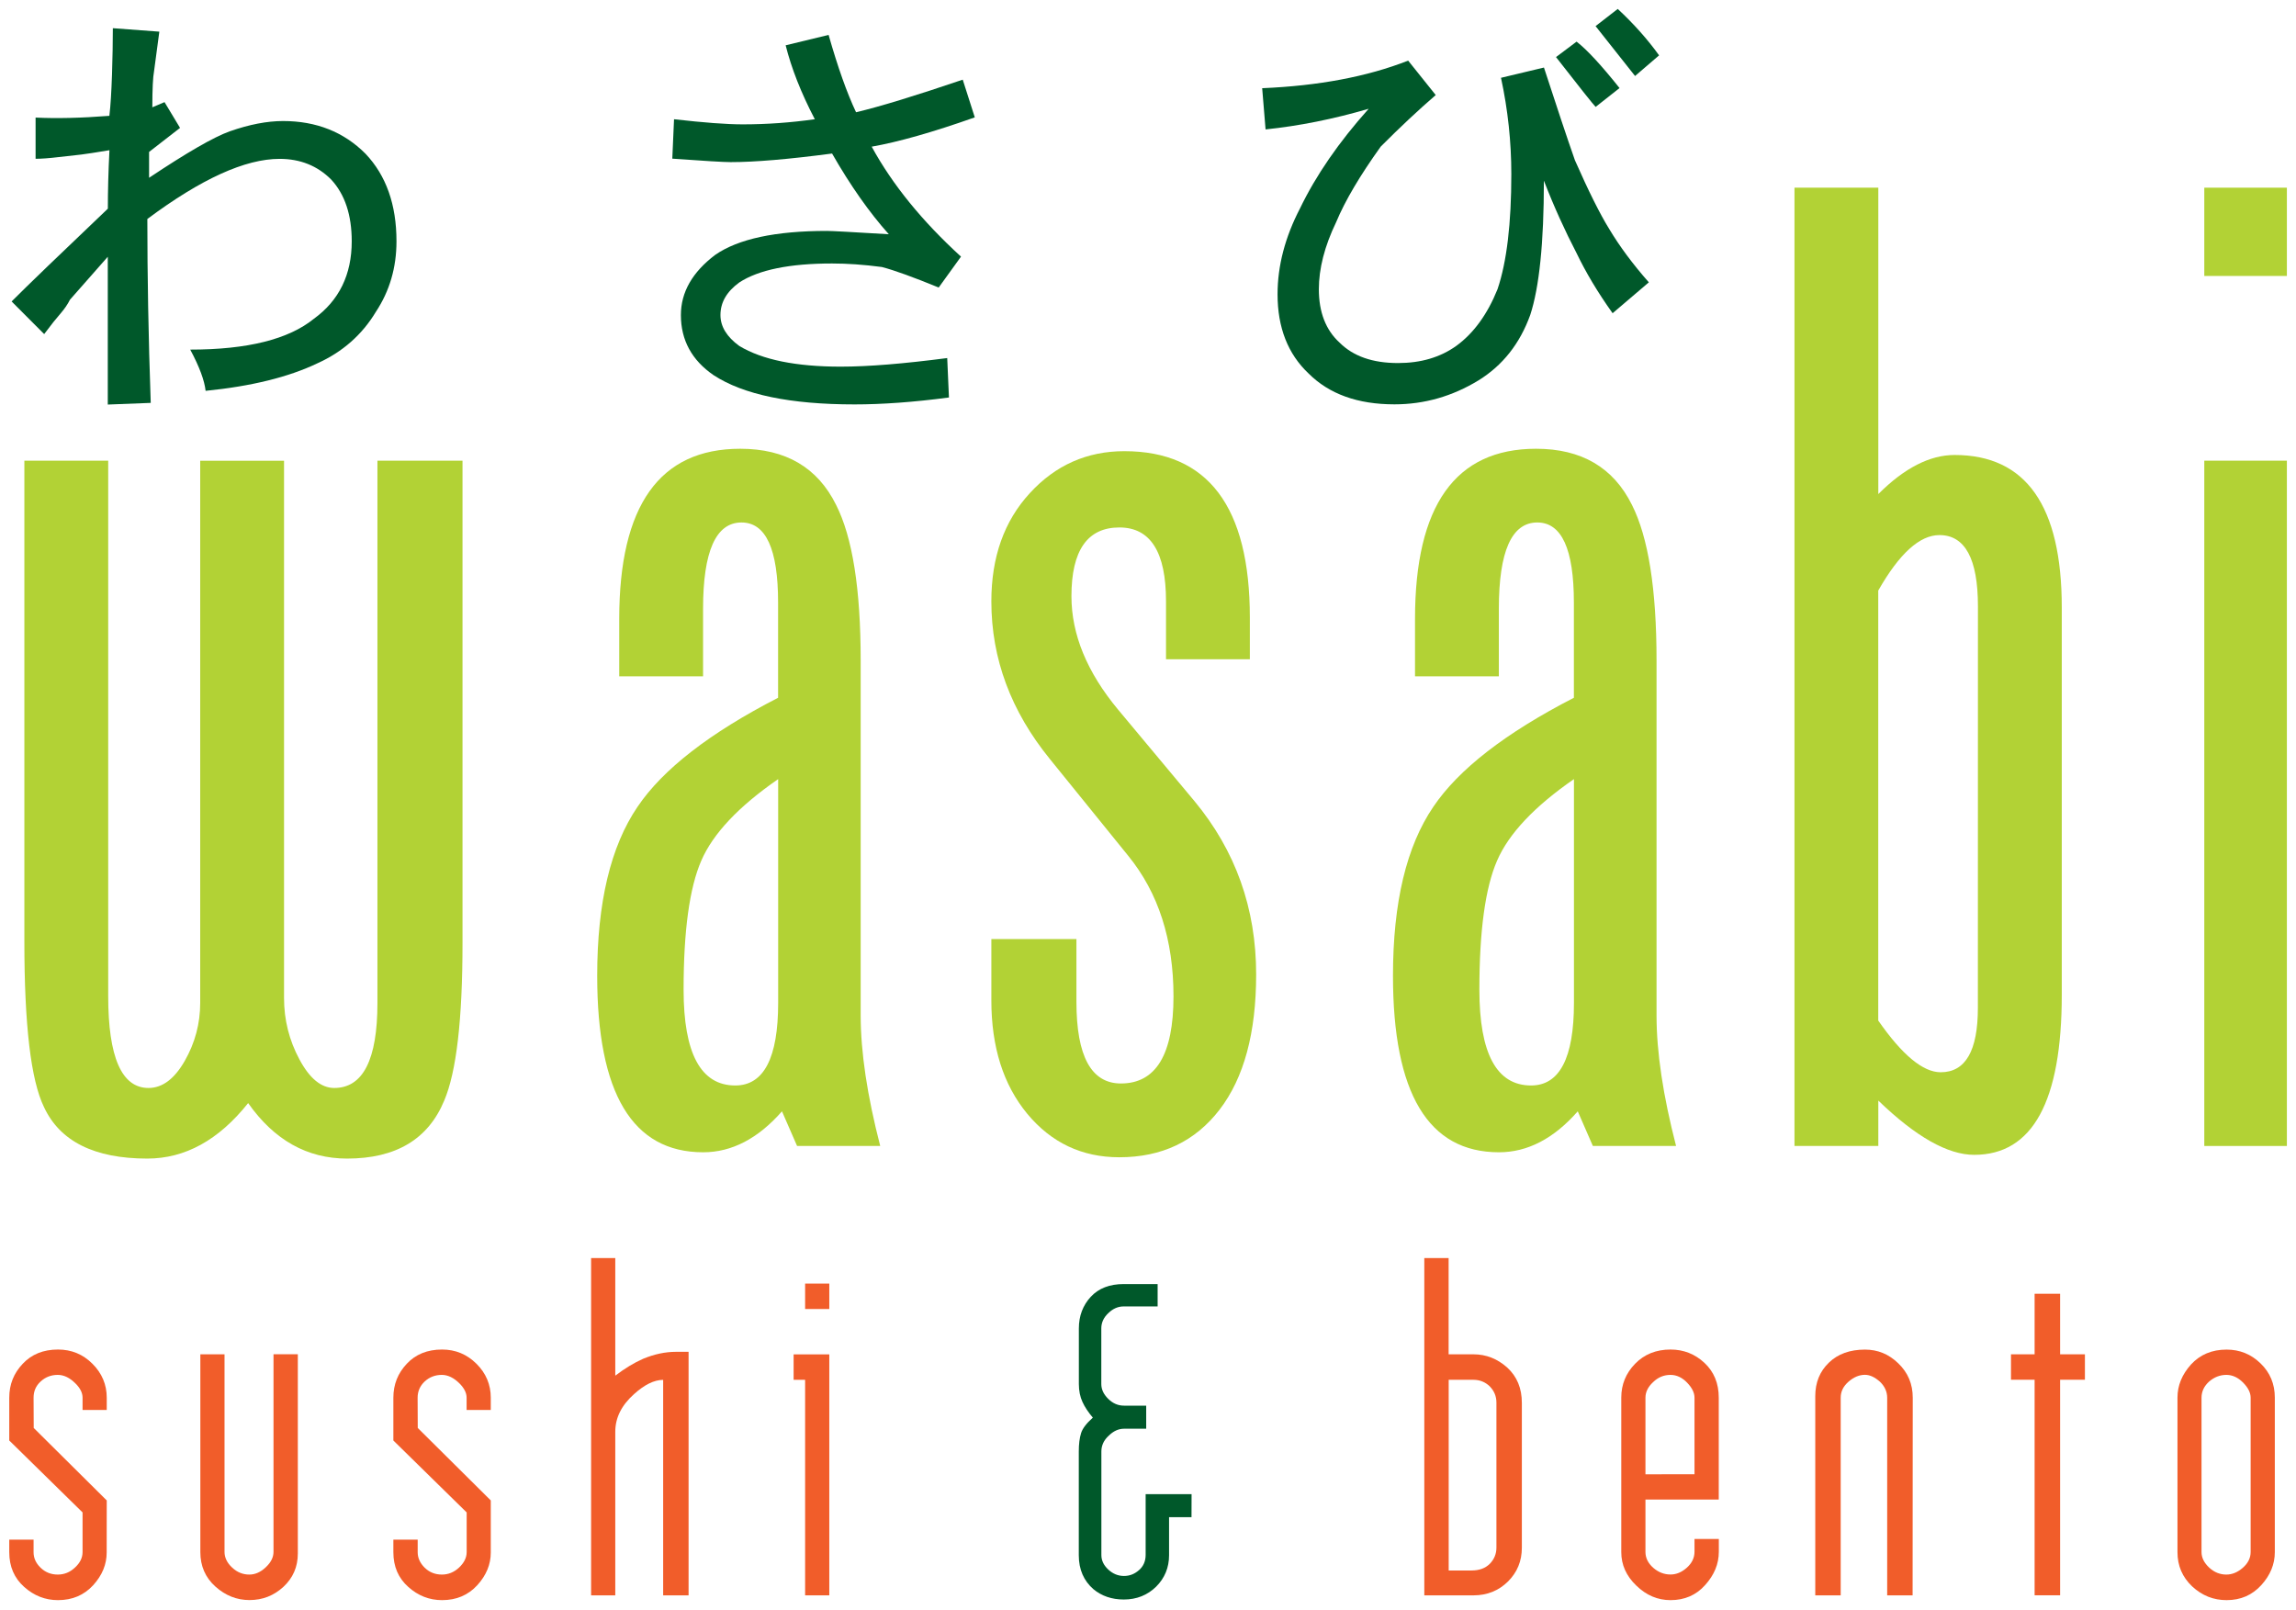
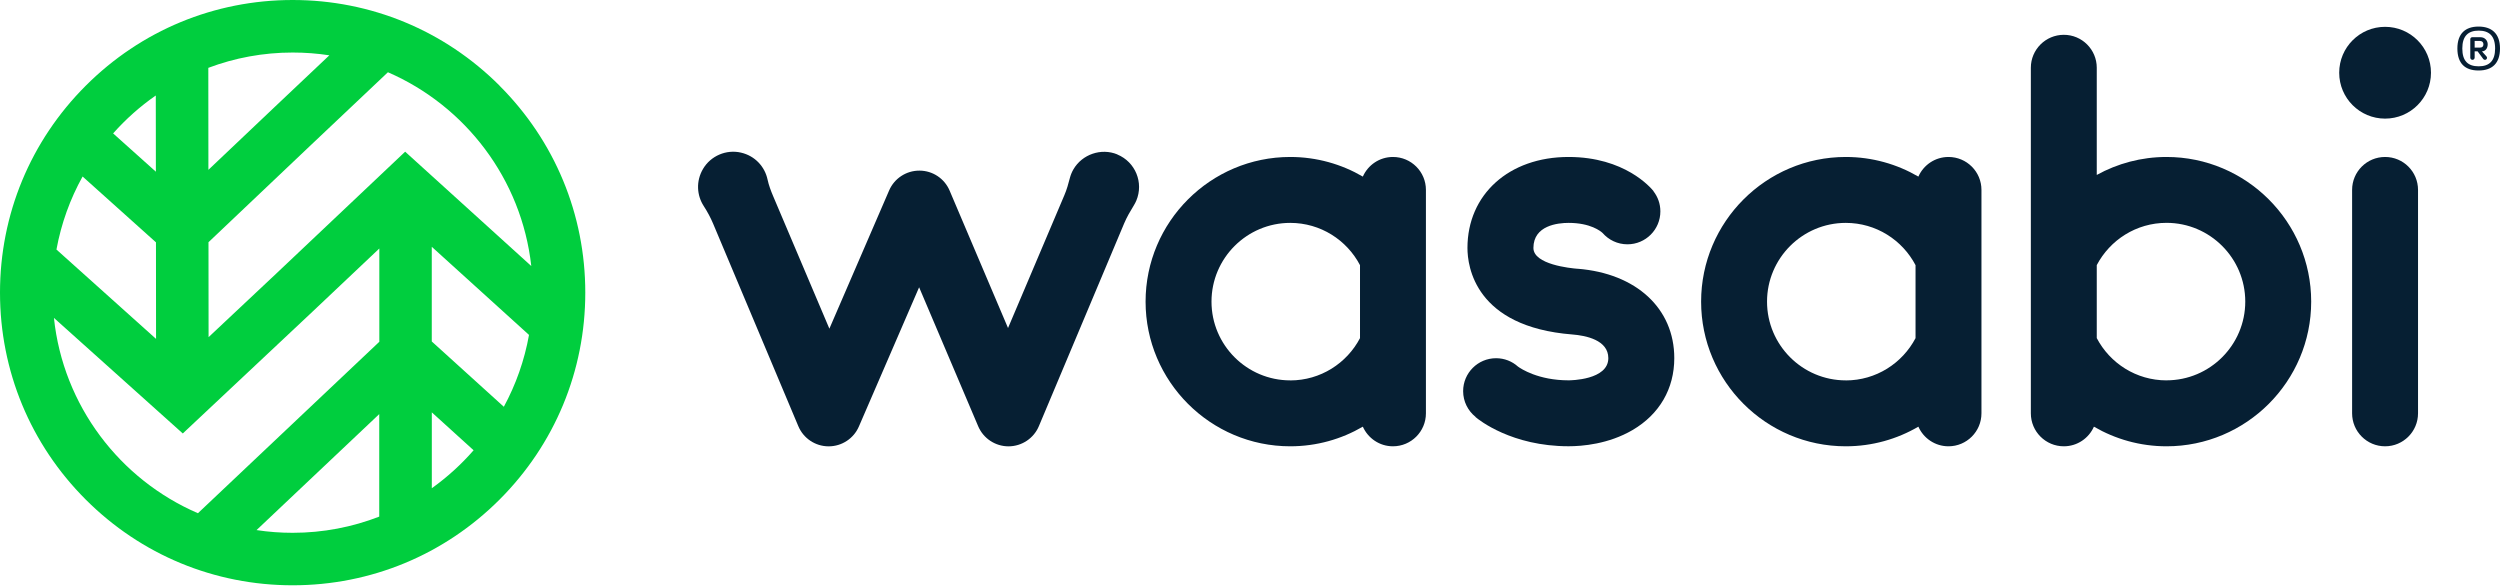
- <svg xmlns="http://www.w3.org/2000/svg" width="125.251" height="87.787" viewBox="0 0 33.139 23.227" version="1.1" id="svg28995">
-   <defs id="defs28989">
-     <clipPath id="clipPath28771" clipPathUnits="userSpaceOnUse">
-       <path id="path28769" d="M 0,0 H 841.89 V 595.276 H 0 Z" />
-     </clipPath>
-     <clipPath id="clipPath28743" clipPathUnits="userSpaceOnUse">
-       <path id="path28741" d="M 0,0 H 841.89 V 595.276 H 0 Z" />
-     </clipPath>
-     <clipPath id="clipPath28703" clipPathUnits="userSpaceOnUse">
-       <path id="path28701" d="M 0,0 H 841.89 V 595.276 H 0 Z" />
-     </clipPath>
+ <svg xmlns="http://www.w3.org/2000/svg" id="Layer_2" viewBox="0 0 573.05 134.16">
+   <defs>
+     <style>.cls-1{fill:#00ce3e;}.cls-2{fill:#061f33;}</style>
  </defs>
-   <g id="layer1" transform="translate(-106.7828,-196.8078)">
-     <g id="g29213" transform="translate(0.132293,-0.1323006)">
-       <path d="m 108.851,198.488 0.174,-0.074 0.224,0.372 -0.447,0.347 v 0.373 c 0.546,-0.364 0.933,-0.588 1.166,-0.671 0.28,-0.098 0.537,-0.148 0.768,-0.148 0.479,0 0.876,0.157 1.19,0.472 0.298,0.314 0.447,0.735 0.447,1.264 0,0.381 -0.1,0.719 -0.297,1.017 -0.199,0.331 -0.481,0.58 -0.845,0.744 -0.414,0.198 -0.951,0.331 -1.613,0.397 -0.016,-0.148 -0.089,-0.347 -0.222,-0.595 0.826,0 1.421,-0.149 1.786,-0.446 0.364,-0.264 0.545,-0.637 0.545,-1.117 0,-0.38 -0.098,-0.677 -0.297,-0.892 -0.199,-0.199 -0.447,-0.298 -0.744,-0.298 -0.497,0 -1.133,0.289 -1.909,0.868 0,0.81 0.015,1.694 0.049,2.654 l -0.62,0.024 v -0.918 -1.215 l -0.546,0.62 c -0.033,0.066 -0.078,0.132 -0.136,0.199 -0.058,0.066 -0.137,0.164 -0.236,0.297 l -0.47,-0.471 c 0.231,-0.232 0.695,-0.678 1.389,-1.339 0,-0.248 0.007,-0.53 0.023,-0.844 -0.197,0.033 -0.335,0.054 -0.409,0.063 -0.074,0.007 -0.181,0.02 -0.322,0.036 -0.141,0.017 -0.253,0.025 -0.335,0.025 v -0.595 c 0.296,0.015 0.653,0.007 1.065,-0.025 0.018,-0.149 0.029,-0.347 0.038,-0.595 0.008,-0.249 0.012,-0.472 0.012,-0.67 l 0.671,0.05 -0.076,0.57 c -0.016,0.083 -0.025,0.256 -0.025,0.521" style="fill:#00582a;fill-opacity:1;fill-rule:nonzero;stroke:none;stroke-width:0.353" id="path28707" />
-       <path d="m 119.007,198.56 c 0.347,-0.082 0.861,-0.24 1.539,-0.47 l 0.174,0.544 c -0.611,0.216 -1.107,0.356 -1.488,0.423 0.298,0.546 0.727,1.074 1.289,1.587 l -0.322,0.446 c -0.364,-0.149 -0.637,-0.248 -0.819,-0.296 -0.264,-0.035 -0.504,-0.051 -0.72,-0.051 -0.611,0 -1.058,0.091 -1.338,0.273 -0.183,0.133 -0.273,0.289 -0.273,0.471 0,0.166 0.091,0.315 0.273,0.447 0.331,0.199 0.817,0.298 1.463,0.298 0.396,0 0.909,-0.042 1.537,-0.124 l 0.025,0.569 c -0.512,0.068 -0.967,0.1 -1.363,0.1 -0.928,0 -1.604,-0.141 -2.034,-0.422 -0.313,-0.215 -0.472,-0.504 -0.472,-0.868 0,-0.331 0.167,-0.62 0.495,-0.868 0.331,-0.23 0.868,-0.346 1.613,-0.346 0.065,0 0.363,0.016 0.893,0.048 -0.28,-0.313 -0.554,-0.702 -0.819,-1.165 -0.628,0.083 -1.115,0.124 -1.463,0.124 -0.099,0 -0.382,-0.017 -0.843,-0.05 l 0.025,-0.569 c 0.429,0.049 0.76,0.074 0.991,0.074 0.347,0 0.694,-0.025 1.041,-0.074 -0.199,-0.381 -0.338,-0.736 -0.421,-1.067 l 0.62,-0.15 c 0.132,0.464 0.264,0.836 0.396,1.116" style="fill:#00582a;fill-opacity:1;fill-rule:nonzero;stroke:none;stroke-width:0.353" id="path28711" />
-       <path d="m 128.934,199.552 c 0,0.893 -0.067,1.538 -0.197,1.934 -0.15,0.415 -0.398,0.728 -0.745,0.943 -0.38,0.232 -0.785,0.347 -1.215,0.347 -0.53,0 -0.942,-0.148 -1.24,-0.446 -0.298,-0.281 -0.447,-0.663 -0.447,-1.142 0,-0.413 0.109,-0.826 0.324,-1.24 0.231,-0.479 0.561,-0.957 0.991,-1.438 -0.512,0.15 -1.007,0.248 -1.488,0.298 l -0.049,-0.595 c 0.81,-0.034 1.514,-0.165 2.107,-0.398 l 0.398,0.497 c -0.248,0.214 -0.514,0.463 -0.794,0.744 -0.296,0.413 -0.513,0.777 -0.644,1.092 -0.167,0.347 -0.249,0.669 -0.249,0.967 0,0.33 0.1,0.588 0.298,0.769 0.199,0.199 0.479,0.296 0.845,0.296 0.329,0 0.609,-0.082 0.841,-0.248 0.249,-0.181 0.449,-0.455 0.595,-0.818 0.134,-0.396 0.199,-0.95 0.199,-1.662 0,-0.462 -0.049,-0.926 -0.149,-1.389 l 0.62,-0.148 c 0.183,0.561 0.331,1.008 0.447,1.338 0.197,0.447 0.363,0.779 0.495,0.992 0.149,0.249 0.338,0.505 0.572,0.77 l -0.523,0.446 c -0.213,-0.298 -0.386,-0.588 -0.521,-0.869 -0.164,-0.315 -0.322,-0.661 -0.47,-1.042 m 0.174,-1.786 0.297,-0.223 c 0.15,0.116 0.356,0.339 0.62,0.67 l -0.345,0.272 c -0.033,-0.033 -0.224,-0.272 -0.572,-0.719 m 1.488,-0.025 -0.347,0.298 -0.57,-0.72 0.32,-0.248 c 0.231,0.215 0.43,0.438 0.596,0.669" style="fill:#00582a;fill-opacity:1;fill-rule:nonzero;stroke:none;stroke-width:0.353" id="path28715" />
-       <path d="m 108.19,219.348 c 0,0.172 -0.065,0.329 -0.195,0.472 -0.132,0.143 -0.3,0.215 -0.508,0.215 -0.183,0 -0.347,-0.064 -0.488,-0.191 -0.143,-0.127 -0.215,-0.294 -0.215,-0.5 v -0.182 h 0.351 v 0.182 c 0,0.082 0.032,0.156 0.101,0.223 0.069,0.067 0.152,0.099 0.248,0.099 0.092,0 0.175,-0.032 0.248,-0.101 0.074,-0.068 0.11,-0.141 0.11,-0.225 v -0.571 l -1.058,-1.038 v -0.618 c 0,-0.191 0.065,-0.353 0.194,-0.489 0.128,-0.137 0.298,-0.206 0.51,-0.206 0.193,0 0.36,0.068 0.497,0.206 0.137,0.136 0.206,0.301 0.206,0.489 v 0.177 h -0.349 v -0.177 c 0,-0.07 -0.034,-0.138 -0.103,-0.206 -0.082,-0.082 -0.166,-0.123 -0.255,-0.123 -0.096,0 -0.179,0.032 -0.248,0.096 -0.069,0.064 -0.101,0.141 -0.101,0.234 l 0.002,0.436 1.054,1.046 z" style="fill:#f15d2a;fill-opacity:1;fill-rule:nonzero;stroke:none;stroke-width:0.353" id="path28719" />
-       <path d="m 110.949,219.362 c 0,0.194 -0.071,0.354 -0.208,0.481 -0.138,0.127 -0.3,0.191 -0.49,0.191 -0.183,0 -0.347,-0.065 -0.492,-0.195 -0.145,-0.13 -0.217,-0.297 -0.217,-0.497 v -2.855 h 0.349 v 2.852 c 0,0.081 0.036,0.158 0.11,0.226 0.073,0.069 0.156,0.101 0.248,0.101 0.082,0 0.161,-0.033 0.237,-0.105 0.076,-0.071 0.112,-0.145 0.112,-0.223 v -2.852 h 0.351 z" style="fill:#f15d2a;fill-opacity:1;fill-rule:nonzero;stroke:none;stroke-width:0.353" id="path28723" />
-       <path d="m 113.734,219.348 c 0,0.172 -0.065,0.329 -0.195,0.472 -0.132,0.143 -0.3,0.215 -0.508,0.215 -0.184,0 -0.347,-0.064 -0.488,-0.191 -0.143,-0.127 -0.215,-0.294 -0.215,-0.5 v -0.182 h 0.351 v 0.182 c 0,0.082 0.034,0.156 0.101,0.223 0.069,0.067 0.152,0.099 0.248,0.099 0.092,0 0.174,-0.032 0.248,-0.101 0.072,-0.068 0.11,-0.141 0.11,-0.225 v -0.571 l -1.058,-1.038 v -0.618 c 0,-0.191 0.065,-0.353 0.193,-0.489 0.128,-0.137 0.298,-0.206 0.51,-0.206 0.193,0 0.358,0.068 0.497,0.206 0.137,0.136 0.206,0.301 0.206,0.489 v 0.177 h -0.349 v -0.177 c 0,-0.07 -0.035,-0.138 -0.103,-0.206 -0.082,-0.082 -0.168,-0.123 -0.255,-0.123 -0.096,0 -0.179,0.032 -0.248,0.096 -0.067,0.064 -0.101,0.141 -0.101,0.234 l 0.002,0.436 1.054,1.046 z" style="fill:#f15d2a;fill-opacity:1;fill-rule:nonzero;stroke:none;stroke-width:0.353" id="path28727" />
-       <path d="m 116.589,219.966 h -0.367 v -3.11 c -0.13,0 -0.269,0.069 -0.421,0.206 -0.181,0.162 -0.27,0.342 -0.27,0.543 v 2.361 h -0.349 v -4.868 h 0.349 v 1.697 c 0.138,-0.105 0.273,-0.187 0.401,-0.243 0.161,-0.067 0.32,-0.101 0.476,-0.101 h 0.181 z" style="fill:#f15d2a;fill-opacity:1;fill-rule:nonzero;stroke:none;stroke-width:0.353" id="path28731" />
-       <path d="m 118.62,219.966 h -0.349 v -3.111 h -0.166 v -0.367 h 0.515 z m 0,-4.133 h -0.349 v -0.367 h 0.349 z" style="fill:#f15d2a;fill-opacity:1;fill-rule:nonzero;stroke:none;stroke-width:0.353" id="path28735" />
-       <path d="m 123.848,218.838 h -0.324 v 0.55 c 0,0.177 -0.063,0.329 -0.186,0.452 -0.125,0.123 -0.282,0.186 -0.467,0.186 -0.173,0 -0.32,-0.05 -0.44,-0.15 -0.137,-0.12 -0.21,-0.282 -0.21,-0.489 v -1.498 c 0,-0.106 0.011,-0.193 0.033,-0.264 0.021,-0.068 0.078,-0.142 0.17,-0.224 -0.065,-0.076 -0.116,-0.152 -0.15,-0.227 -0.034,-0.073 -0.052,-0.161 -0.052,-0.258 v -0.801 c 0,-0.183 0.058,-0.334 0.172,-0.458 0.114,-0.123 0.273,-0.184 0.477,-0.184 h 0.488 v 0.323 h -0.49 c -0.08,0 -0.154,0.031 -0.22,0.095 -0.069,0.064 -0.103,0.139 -0.103,0.222 v 0.803 c 0,0.078 0.034,0.149 0.1,0.214 0.066,0.066 0.143,0.098 0.228,0.098 h 0.32 v 0.333 h -0.32 c -0.078,0 -0.152,0.033 -0.22,0.1 -0.071,0.064 -0.107,0.141 -0.107,0.229 v 1.494 c 0,0.08 0.034,0.148 0.1,0.21 0.066,0.061 0.141,0.092 0.226,0.092 0.082,0 0.152,-0.027 0.217,-0.084 0.063,-0.054 0.096,-0.129 0.096,-0.22 v -0.877 h 0.663 z" style="fill:#00582a;fill-opacity:1;fill-rule:nonzero;stroke:none;stroke-width:0.353" id="path28747" />
-       <path d="m 128.616,219.279 c 0,0.192 -0.067,0.355 -0.201,0.488 -0.132,0.13 -0.298,0.199 -0.496,0.199 h -0.711 v -4.868 h 0.351 v 1.389 h 0.358 c 0.185,0 0.347,0.065 0.489,0.192 0.141,0.131 0.21,0.298 0.21,0.51 z m -0.367,-0.003 v -2.091 c 0,-0.094 -0.033,-0.17 -0.096,-0.235 -0.065,-0.063 -0.145,-0.095 -0.235,-0.095 h -0.358 v 2.752 h 0.331 c 0.108,0 0.197,-0.031 0.262,-0.096 0.063,-0.065 0.096,-0.141 0.096,-0.235" style="fill:#f15d2a;fill-opacity:1;fill-rule:nonzero;stroke:none;stroke-width:0.353" id="path28751" />
-       <path d="m 131.459,219.337 c 0,0.177 -0.067,0.336 -0.198,0.481 -0.129,0.145 -0.296,0.217 -0.499,0.217 -0.185,0 -0.349,-0.069 -0.494,-0.21 -0.145,-0.139 -0.217,-0.3 -0.217,-0.483 v -2.231 c 0,-0.188 0.067,-0.351 0.199,-0.487 0.133,-0.137 0.304,-0.206 0.512,-0.206 0.188,0 0.351,0.064 0.488,0.191 0.139,0.129 0.208,0.297 0.208,0.503 v 1.471 h -1.058 v 0.756 c 0,0.087 0.038,0.163 0.112,0.229 0.076,0.066 0.159,0.097 0.25,0.097 0.082,0 0.159,-0.031 0.234,-0.097 0.075,-0.067 0.112,-0.144 0.112,-0.232 v -0.184 h 0.351 z m -0.351,-1.119 v -1.105 c 0,-0.07 -0.034,-0.141 -0.105,-0.215 -0.07,-0.074 -0.152,-0.114 -0.241,-0.114 -0.096,0 -0.179,0.034 -0.252,0.105 -0.074,0.069 -0.11,0.143 -0.11,0.225 v 1.105 z" style="fill:#f15d2a;fill-opacity:1;fill-rule:nonzero;stroke:none;stroke-width:0.353" id="path28755" />
-       <path d="m 134.256,219.966 h -0.367 v -2.852 c 0,-0.088 -0.036,-0.165 -0.104,-0.231 -0.073,-0.065 -0.145,-0.1 -0.217,-0.1 -0.083,0 -0.163,0.034 -0.238,0.1 -0.076,0.067 -0.112,0.143 -0.112,0.231 v 2.852 h -0.367 v -2.874 c 0,-0.198 0.065,-0.358 0.197,-0.485 0.13,-0.126 0.304,-0.188 0.521,-0.188 0.183,0 0.344,0.065 0.481,0.199 0.139,0.134 0.208,0.297 0.208,0.496 z" style="fill:#f15d2a;fill-opacity:1;fill-rule:nonzero;stroke:none;stroke-width:0.353" id="path28759" />
-       <path d="m 136.743,216.854 h -0.358 v 3.111 h -0.368 v -3.111 h -0.341 v -0.367 h 0.341 v -0.874 h 0.368 v 0.874 h 0.358 z" style="fill:#f15d2a;fill-opacity:1;fill-rule:nonzero;stroke:none;stroke-width:0.353" id="path28763" />
-       <path d="m 139.484,219.342 c 0,0.174 -0.065,0.333 -0.195,0.476 -0.132,0.145 -0.298,0.217 -0.501,0.217 -0.188,0 -0.354,-0.065 -0.497,-0.198 -0.141,-0.134 -0.212,-0.297 -0.212,-0.494 v -2.231 c 0,-0.174 0.065,-0.333 0.195,-0.478 0.132,-0.143 0.302,-0.215 0.514,-0.215 0.188,0 0.353,0.065 0.49,0.199 0.137,0.132 0.206,0.297 0.206,0.494 z m -0.349,-0.002 v -2.227 c 0,-0.072 -0.036,-0.144 -0.11,-0.219 -0.074,-0.074 -0.154,-0.11 -0.241,-0.11 -0.09,0 -0.174,0.032 -0.248,0.096 -0.072,0.065 -0.11,0.143 -0.11,0.234 v 2.227 c 0,0.082 0.038,0.156 0.11,0.224 0.074,0.069 0.158,0.101 0.248,0.101 0.082,0 0.161,-0.031 0.237,-0.097 0.076,-0.066 0.114,-0.142 0.114,-0.229" style="fill:#f15d2a;fill-opacity:1;fill-rule:nonzero;stroke:none;stroke-width:0.353" id="path28775" />
-       <path d="m 107.002,210.532 v -6.943 h 1.21 v 7.725 c 0,0.885 0.194,1.329 0.582,1.329 0.2,0 0.374,-0.131 0.523,-0.391 0.149,-0.261 0.223,-0.54 0.223,-0.837 v -7.825 h 1.21 v 7.755 c 0,0.315 0.074,0.61 0.222,0.885 0.147,0.276 0.315,0.413 0.502,0.413 0.416,0 0.624,-0.409 0.624,-1.226 v -7.828 h 1.228 v 6.961 c 0,1.104 -0.088,1.862 -0.264,2.275 -0.231,0.558 -0.698,0.837 -1.402,0.837 -0.576,0 -1.052,-0.267 -1.428,-0.801 -0.425,0.534 -0.91,0.801 -1.456,0.801 -0.764,0 -1.262,-0.249 -1.492,-0.746 -0.188,-0.388 -0.282,-1.183 -0.282,-2.384" style="fill:#b2d235;fill-opacity:1;fill-rule:nonzero;stroke:none;stroke-width:0.353" id="path28779" />
-       <path d="m 118.155,213.48 -0.218,-0.5 c -0.346,0.394 -0.725,0.591 -1.138,0.591 -1.019,0 -1.529,-0.849 -1.529,-2.548 0,-1.056 0.194,-1.868 0.582,-2.438 0.364,-0.54 1.04,-1.065 2.029,-1.574 v -1.374 c 0,-0.771 -0.176,-1.156 -0.528,-1.156 -0.37,0 -0.555,0.416 -0.555,1.247 v 0.974 h -1.21 v -0.828 c 0,-1.638 0.582,-2.457 1.747,-2.457 0.655,0 1.116,0.27 1.383,0.81 0.237,0.467 0.355,1.216 0.355,2.247 v 5.123 c 0,0.528 0.094,1.156 0.282,1.883 z m -0.892,-0.873 c 0.412,0 0.619,-0.398 0.619,-1.192 v -3.23 c -0.57,0.394 -0.941,0.787 -1.11,1.178 -0.17,0.391 -0.255,1.012 -0.255,1.861 0,0.922 0.249,1.383 0.746,1.383" style="fill:#b2d235;fill-opacity:1;fill-rule:nonzero;stroke:none;stroke-width:0.353" id="path28783" />
-       <path d="m 124.69,205.855 v 0.6 h -1.21 v -0.837 c 0,-0.71 -0.224,-1.065 -0.673,-1.065 -0.461,0 -0.692,0.331 -0.692,0.992 0,0.552 0.225,1.098 0.674,1.638 l 1.101,1.319 c 0.594,0.716 0.891,1.55 0.891,2.502 0,0.843 -0.176,1.494 -0.528,1.952 -0.352,0.458 -0.834,0.687 -1.447,0.687 -0.54,0 -0.982,-0.21 -1.329,-0.628 -0.346,-0.419 -0.518,-0.964 -0.518,-1.638 v -0.883 h 1.228 v 0.905 c 0,0.786 0.214,1.179 0.642,1.179 0.506,0 0.759,-0.419 0.759,-1.257 0,-0.819 -0.218,-1.496 -0.655,-2.031 l -1.128,-1.393 c -0.564,-0.693 -0.846,-1.451 -0.846,-2.277 0,-0.638 0.184,-1.159 0.555,-1.562 0.37,-0.404 0.825,-0.606 1.365,-0.606 1.207,0 1.811,0.801 1.811,2.402" style="fill:#b2d235;fill-opacity:1;fill-rule:nonzero;stroke:none;stroke-width:0.353" id="path28787" />
-       <path d="m 129.641,213.48 -0.218,-0.5 c -0.346,0.394 -0.725,0.591 -1.138,0.591 -1.019,0 -1.529,-0.849 -1.529,-2.548 0,-1.056 0.194,-1.868 0.582,-2.438 0.364,-0.54 1.04,-1.065 2.029,-1.574 v -1.374 c 0,-0.771 -0.176,-1.156 -0.528,-1.156 -0.37,0 -0.555,0.416 -0.555,1.247 v 0.974 h -1.21 v -0.828 c 0,-1.638 0.582,-2.457 1.747,-2.457 0.655,0 1.116,0.27 1.384,0.81 0.236,0.467 0.355,1.216 0.355,2.247 v 5.123 c 0,0.528 0.094,1.156 0.282,1.883 z m -0.892,-0.873 c 0.412,0 0.619,-0.398 0.619,-1.192 v -3.23 c -0.57,0.394 -0.941,0.787 -1.11,1.178 -0.17,0.391 -0.255,1.012 -0.255,1.861 0,0.922 0.249,1.383 0.746,1.383" style="fill:#b2d235;fill-opacity:1;fill-rule:nonzero;stroke:none;stroke-width:0.353" id="path28791" />
-       <path d="m 133.761,212.825 v 0.655 h -1.21 v -13.831 h 1.21 v 4.422 c 0.376,-0.376 0.743,-0.564 1.101,-0.564 1.031,0 1.547,0.734 1.547,2.202 v 5.587 c 0,1.541 -0.421,2.312 -1.264,2.312 -0.382,0 -0.843,-0.261 -1.384,-0.783 m 1.438,-7.134 c 0,-0.685 -0.186,-1.028 -0.556,-1.028 -0.285,0 -0.579,0.267 -0.883,0.801 v 6.206 c 0.346,0.497 0.646,0.746 0.901,0.746 0.358,0 0.537,-0.309 0.537,-0.928 z" style="fill:#b2d235;fill-opacity:1;fill-rule:nonzero;stroke:none;stroke-width:0.353" id="path28795" />
-       <path id="path28797" style="fill:#b2d235;fill-opacity:1;fill-rule:nonzero;stroke:none;stroke-width:0.353" d="m 138.466,199.649 h 1.192 v 1.274 h -1.192 z m 1.192,13.831 h -1.192 v -9.891 h 1.192 z" />
-     </g>
+   <g id="Layer_1-2">
+     <path class="cls-1" d="m98.98,111.91v-17.39l9.58,8.69c-2.84,3.26-6.06,6.18-9.58,8.7h0Zm-40.17,9.59l28.12-26.58v23.5c-6.16,2.39-12.86,3.71-19.85,3.71-2.81,0-5.57-.21-8.27-.62h0ZM12.35,72.86l29.55,26.5,29.71-27.9,15.34-14.5v21.38l-41.58,39.3c-17.89-7.71-30.9-24.65-33.01-44.79h0Zm23.36-50.97l.02,17.47-9.8-8.78c2.9-3.27,6.18-6.19,9.78-8.69h0Zm.06,55.79l-22.83-20.48c1.09-5.97,3.14-11.6,5.99-16.74l16.82,15.09.02,22.13h0ZM75.49,12.68l-12.42,11.74-15.3,14.51-.02-23.38c6.02-2.27,12.54-3.51,19.34-3.51,2.86,0,5.67.22,8.41.64h0Zm45.77,64.09c-1.05,5.86-3.02,11.4-5.77,16.47l-16.52-14.97v-21.7l22.29,20.2h0Zm.52-15.79l-28.91-26.21-29.53,27.92-15.53,14.59-.02-21.76,23.56-22.35,17.57-16.61c17.74,7.7,30.65,24.47,32.86,44.42h0Zm-7.26-41.34C101.84,6.98,85,0,67.08,0S32.32,6.98,19.65,19.65C6.98,32.32,0,49.16,0,67.08s6.98,34.76,19.65,47.43c12.67,12.67,29.52,19.65,47.43,19.65s34.76-6.98,47.43-19.65c12.67-12.67,19.65-29.52,19.65-47.43s-6.98-34.76-19.65-47.43h0Z" />
+     <path class="cls-2" d="m295.75,87.19c-9.95,0-18.05-8.1-18.05-18.05s8.1-18.05,18.05-18.05c6.94,0,12.97,3.93,15.99,9.69v16.73c-3.02,5.75-9.05,9.69-15.99,9.69h0Zm31.1-43.66c0-4.17-3.38-7.55-7.56-7.55-3.08,0-5.73,1.85-6.9,4.5-4.89-2.85-10.58-4.5-16.64-4.5-18.28,0-33.16,14.88-33.16,33.16s14.88,33.16,33.16,33.16c6.06,0,11.74-1.64,16.64-4.5,1.18,2.65,3.82,4.5,6.9,4.5,4.17,0,7.56-3.38,7.56-7.56v-51.21h0Z" />
+     <path class="cls-2" d="m546.71,102.3c-4.17,0-7.56-3.38-7.56-7.56v-51.21c0-4.17,3.38-7.55,7.56-7.55s7.55,3.38,7.55,7.55v51.21c0,4.17-3.38,7.56-7.55,7.56h0Z" />
+     <path class="cls-2" d="m423.09,87.19c-9.95,0-18.05-8.1-18.05-18.05s8.1-18.05,18.05-18.05c6.94,0,12.97,3.93,15.99,9.69v16.73c-3.02,5.75-9.05,9.69-15.99,9.69h0Zm31.1-43.66c0-4.17-3.38-7.55-7.56-7.55-3.08,0-5.73,1.85-6.9,4.5-4.9-2.85-10.58-4.5-16.64-4.5-18.28,0-33.16,14.88-33.16,33.16s14.88,33.16,33.16,33.16c6.06,0,11.74-1.64,16.64-4.5,1.17,2.65,3.82,4.5,6.9,4.5,4.17,0,7.56-3.38,7.56-7.56v-51.21h0Z" />
+     <path class="cls-2" d="m496.61,87.19c-6.94,0-12.97-3.93-15.99-9.69v-16.73c3.02-5.75,9.05-9.69,15.99-9.69,9.95,0,18.05,8.1,18.05,18.05s-8.1,18.05-18.05,18.05h0Zm0-51.21c-5.79,0-11.24,1.5-15.99,4.12V15.53c0-4.17-3.38-7.55-7.55-7.55s-7.56,3.38-7.56,7.55v79.21c0,4.17,3.38,7.56,7.56,7.56,3.08,0,5.73-1.85,6.9-4.5,4.89,2.85,10.58,4.5,16.64,4.5,18.28,0,33.16-14.88,33.16-33.16s-14.88-33.16-33.16-33.16h0Z" />
+     <path class="cls-2" d="m557.23,16.67c0,5.81-4.71,10.52-10.52,10.52s-10.52-4.71-10.52-10.52,4.71-10.52,10.52-10.52,10.52,4.71,10.52,10.52h0Z" />
+     <path class="cls-2" d="m256.11,35.39c-3.69-1.52-8.06-.02-10.06,3.43-.38.65-.64,1.32-.82,2-.34,1.33-.71,2.65-1.25,3.91l-12.92,30.46-13.39-31.5c-1.18-2.78-3.9-4.58-6.92-4.58h-.02c-3.01,0-5.74,1.79-6.93,4.56l-13.69,31.67-12.89-30.38c-.52-1.23-1-2.49-1.28-3.8-.62-2.92-2.84-5.43-6.1-6.18-3.36-.78-6.93.75-8.68,3.72-1.67,2.82-1.44,6.08.15,8.53.82,1.27,1.55,2.61,2.14,4.01l19.52,46.4c1.16,2.81,3.88,4.65,6.92,4.67h.06c3.01,0,5.74-1.79,6.93-4.56l13.8-31.9,13.54,31.86c1.19,2.79,3.92,4.6,6.95,4.6h.04c3.04-.02,5.78-1.86,6.94-4.67l19.52-46.41c.61-1.46,1.42-2.83,2.24-4.17.21-.34.39-.69.55-1.06,1.74-4.12-.2-8.88-4.35-10.59h0Z" />
+     <path class="cls-2" d="m361.62,61.61c-1.69-.13-10.13-.99-10.13-4.77,0-5.19,5.64-5.75,8.06-5.75,5.06,0,7.37,1.92,7.79,2.31,1.39,1.59,3.42,2.6,5.7,2.6,4.17,0,7.55-3.38,7.55-7.55,0-1.74-.59-3.33-1.58-4.61l.02-.02c-.64-.8-6.61-7.84-19.49-7.84-13.64,0-23.17,8.58-23.17,20.86,0,4.21,1.73,18.07,24.05,19.83,3.08.24,8.24,1.27,8.24,5.42,0,5.04-8.74,5.09-9.11,5.09-6.96,0-10.96-2.68-11.61-3.16-1.33-1.19-3.08-1.91-5.01-1.91-4.17,0-7.55,3.38-7.55,7.55,0,2.39,1.12,4.52,2.85,5.9l-.02.03c.81.69,8.32,6.7,21.34,6.7,3.1,0,9.14-.48,14.67-3.72,6.16-3.61,9.56-9.46,9.56-16.48,0-11.38-8.7-19.42-22.16-20.49h0Z" />
+     <path class="cls-2" d="m573.05,11.11c0,3.43-1.82,5.05-4.92,5.05s-4.85-1.62-4.85-5.05,1.85-5.02,4.85-5.02,4.92,1.58,4.92,5.02Zm-1.12,0c0-2.9-1.39-4.09-3.76-4.09s-3.76,1.19-3.76,4.09,1.32,4.09,3.76,4.09,3.76-1.25,3.76-4.09Zm-4.69.66v1.45c0,.26-.23.5-.5.5s-.5-.23-.5-.5v-4.26c0-.23.2-.43.43-.43h1.91c1.02,0,1.65.79,1.65,1.62,0,.99-.59,1.62-1.32,1.62l1.06,1.19c.1.13.1.23.1.3,0,.26-.2.46-.46.46-.17,0-.3-.07-.4-.2l-1.29-1.75h-.69Zm1.22-.86c.53,0,.79-.26.79-.76,0-.43-.26-.76-.79-.76h-1.22v1.52h1.22Z" />
  </g>
</svg>
